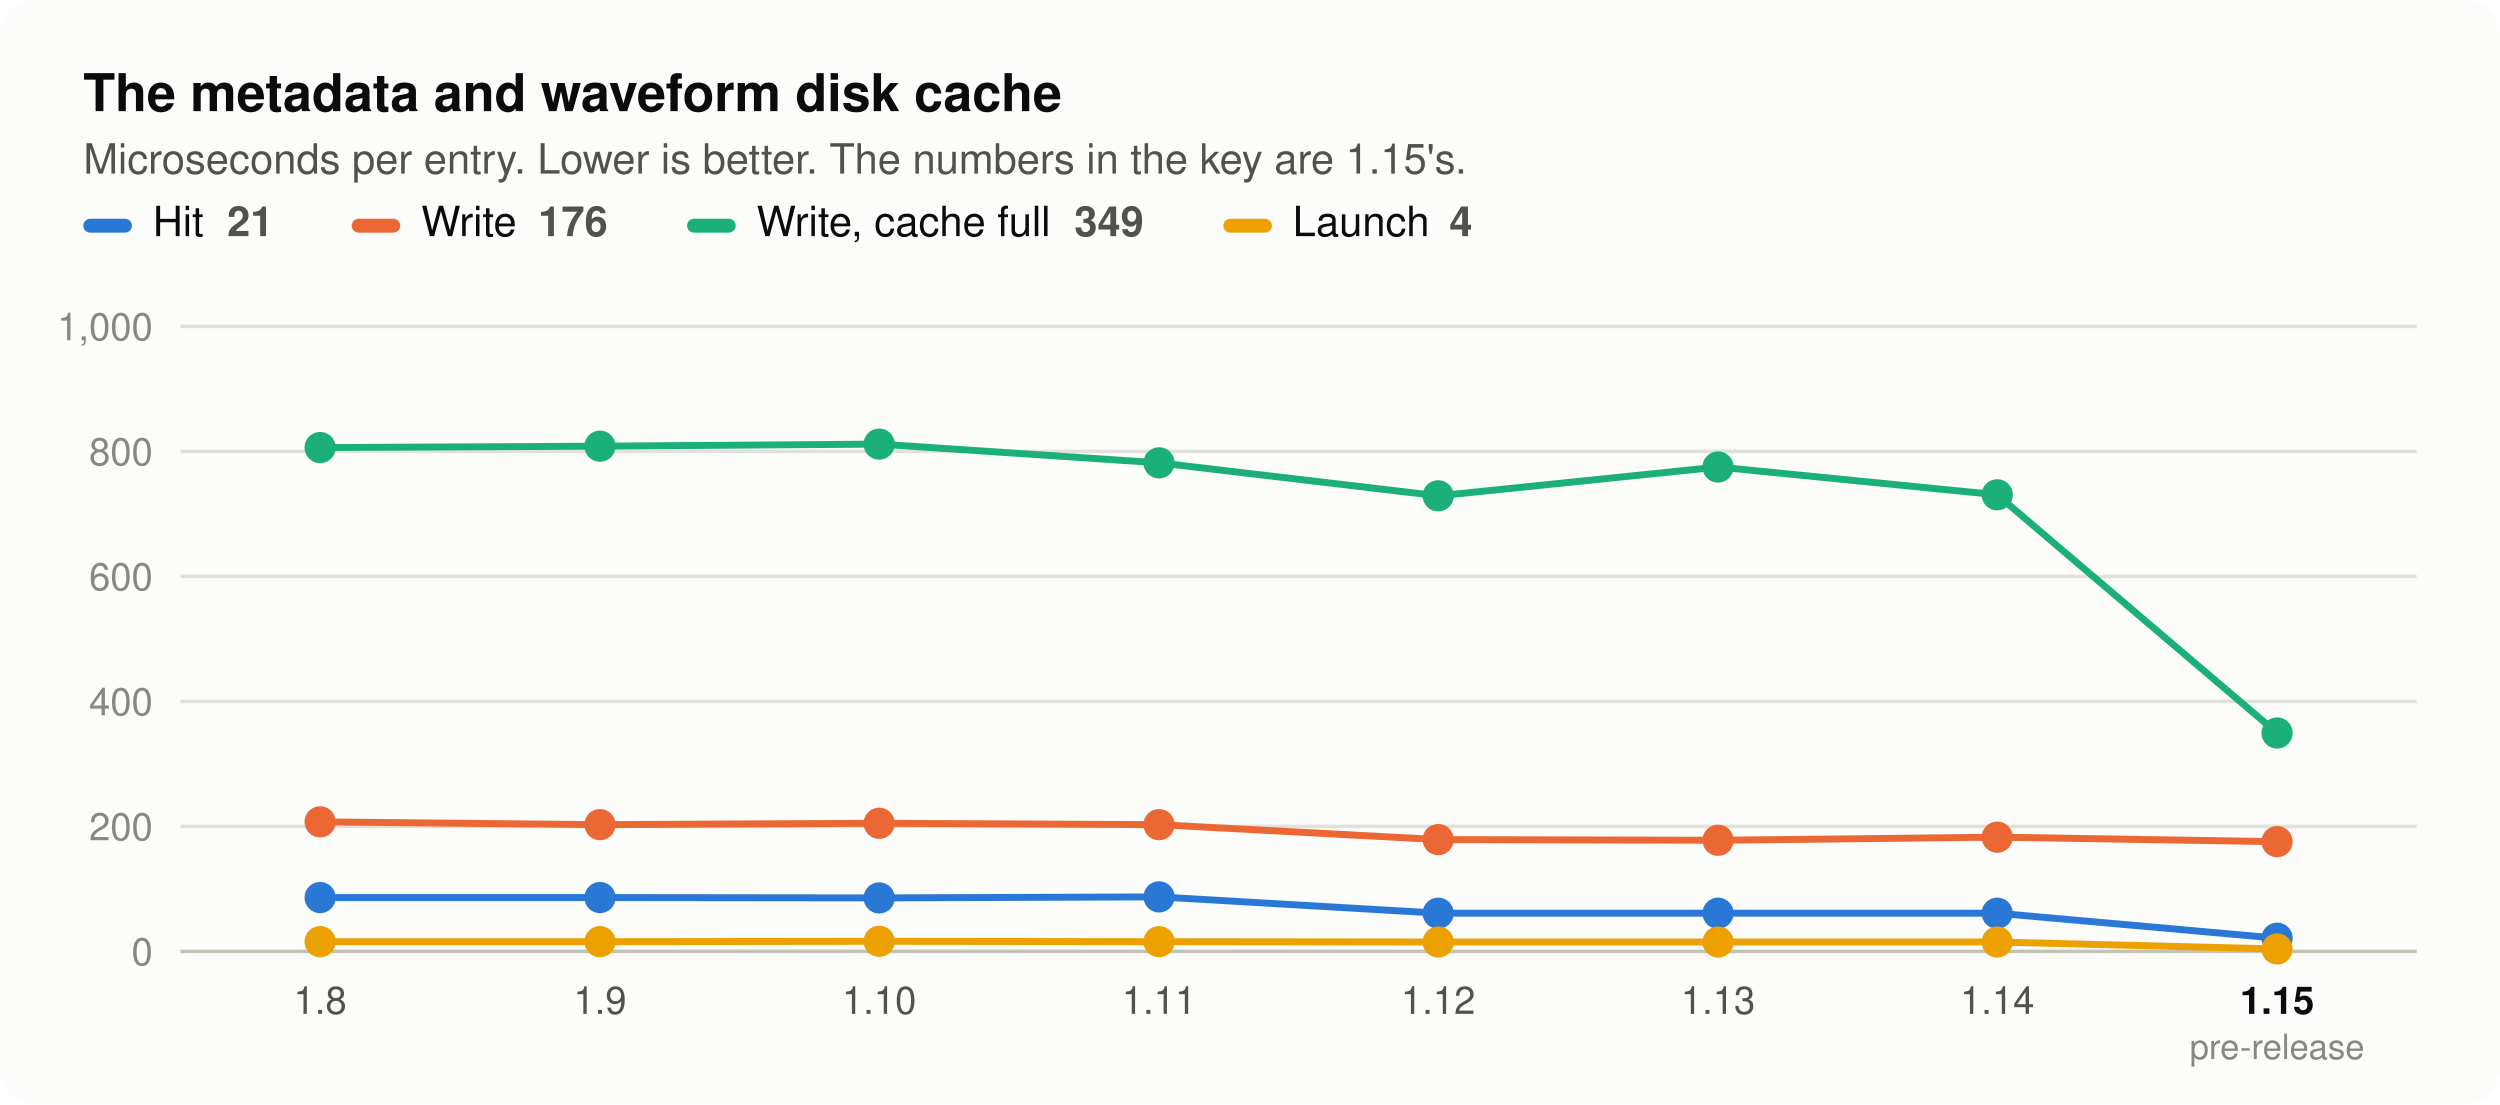
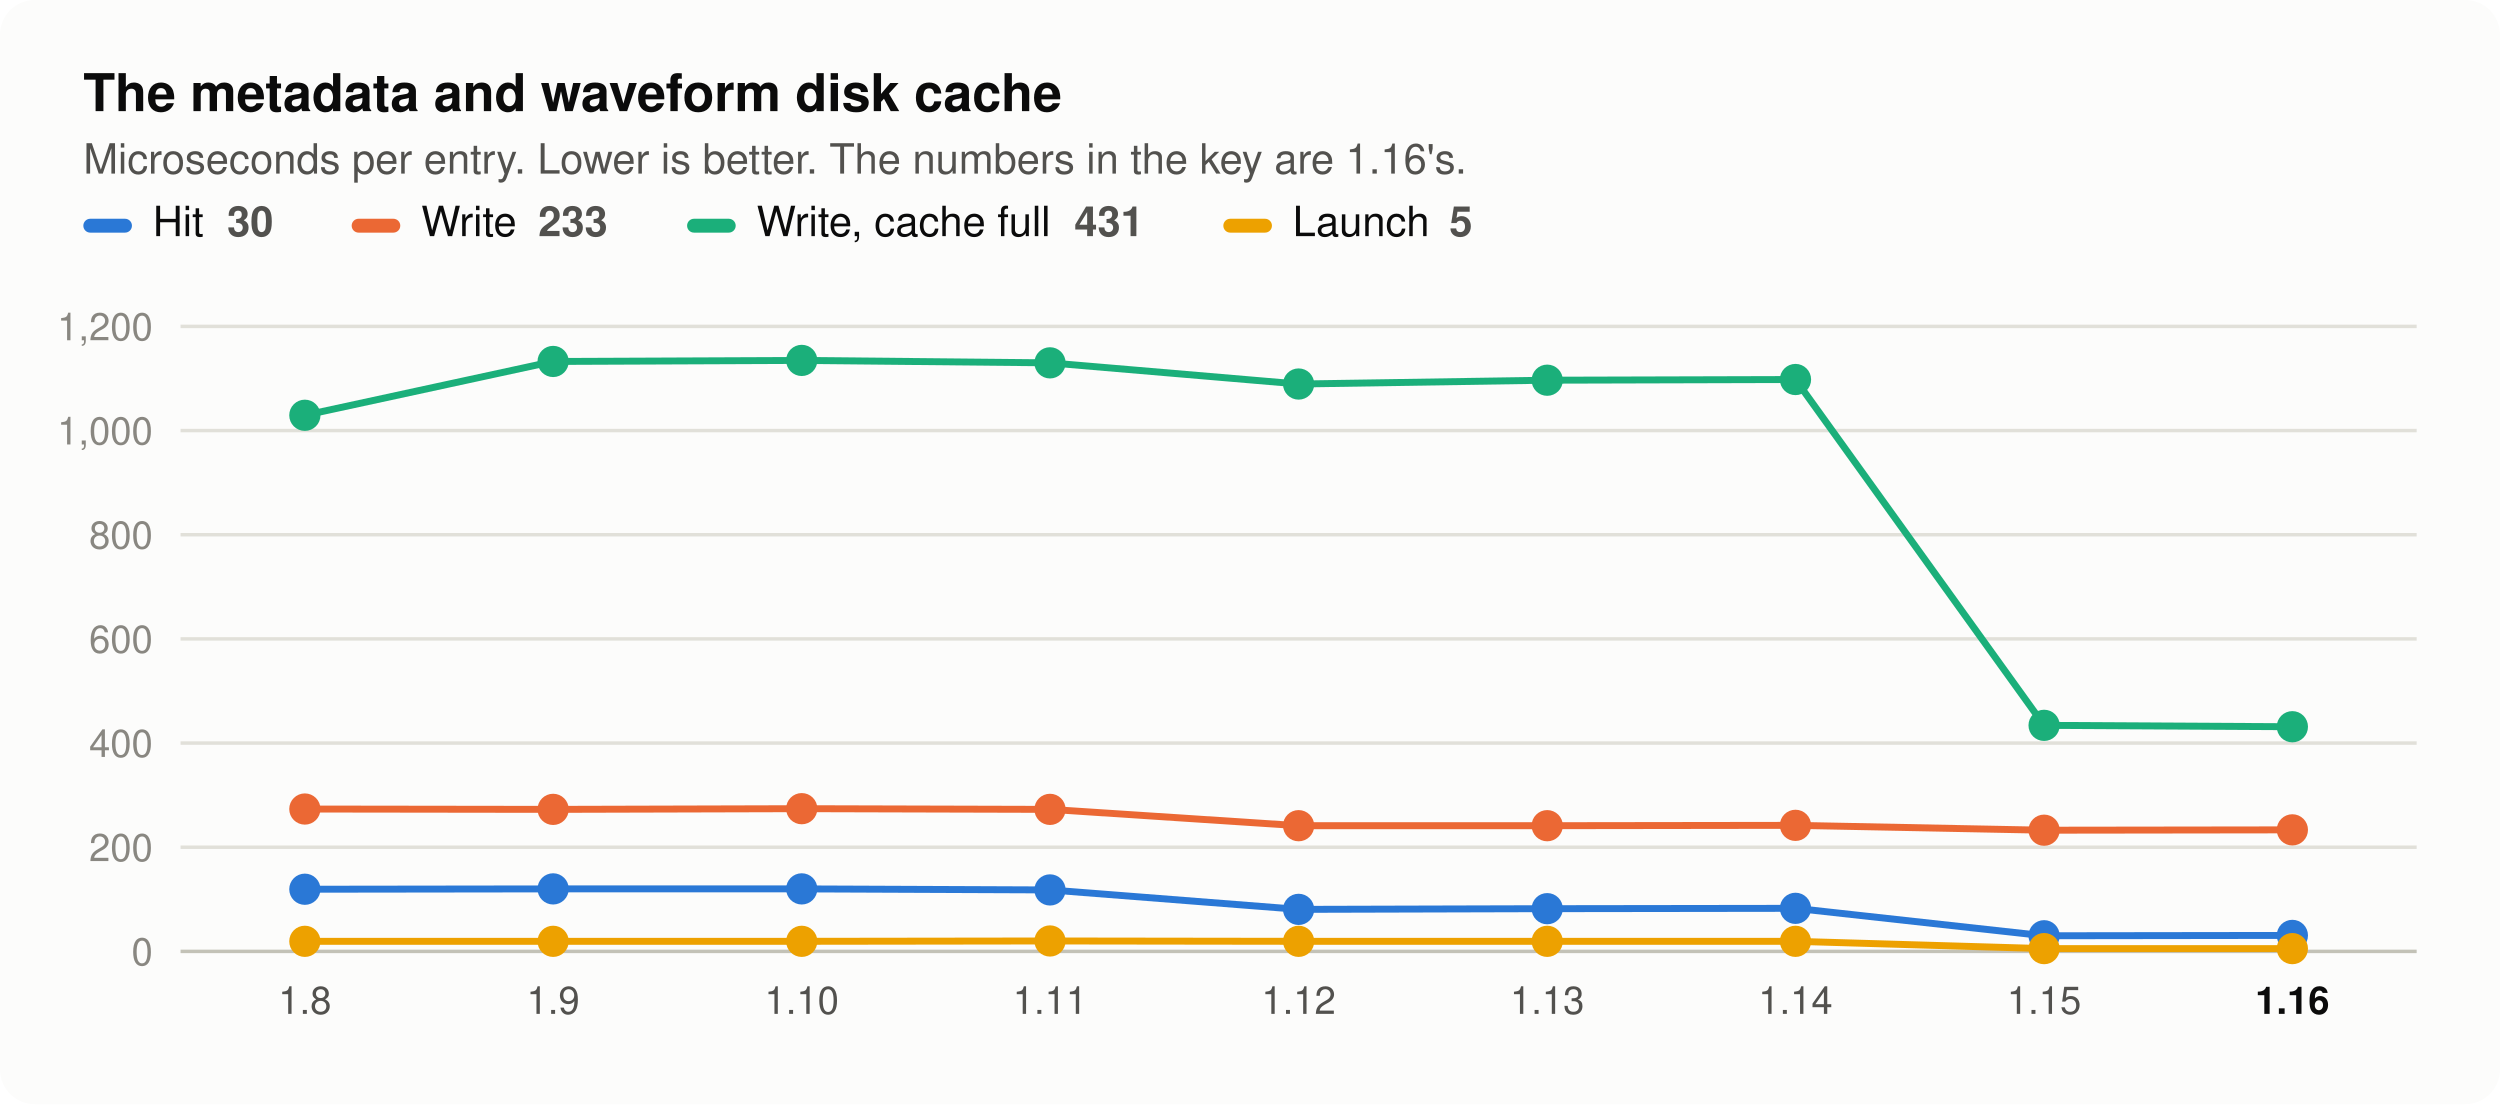
<svg xmlns="http://www.w3.org/2000/svg" viewBox="0 0 720 318" width="720" height="318" font-family="-apple-system,BlinkMacSystemFont,'Segoe UI',Helvetica,Arial,sans-serif" role="img" aria-label="The metadata and waveform disk cache">
  <style>.bg{fill:#fcfcfb}.t{fill:#0b0b0b}.m{fill:#52514e}.q{fill:#898781}.box{fill:#f0efec}.g{stroke:#e1e0d9}.a{stroke:#c3c2b7}.k{stroke:#b9b8b2}.ring{stroke:#fcfcfb}.s0{fill:#2a78d6;stroke:#2a78d6}.s1{fill:#eb6834;stroke:#eb6834}.s2{fill:#1baf7a;stroke:#1baf7a}.s3{fill:#eda100;stroke:#eda100}@media (prefers-color-scheme:dark){.bg{fill:#1a1a19}.t{fill:#f0efec}.m{fill:#c3c2b7}.q{fill:#898781}.box{fill:#262624}.g{stroke:#2c2c2a}.a{stroke:#383835}.k{stroke:#55554f}.ring{stroke:#1a1a19}.s0{fill:#3987e5;stroke:#3987e5}.s1{fill:#d95926;stroke:#d95926}.s2{fill:#199e70;stroke:#199e70}.s3{fill:#c98500;stroke:#c98500}}text{font-variant-numeric:tabular-nums}.ln{fill:none;stroke-linejoin:round;stroke-linecap:round}rect.s0,rect.s1,rect.s2,rect.s3,rect.s4,rect.s5,rect.s6,rect.s7,rect.sg{stroke:none}</style>
  <rect class="bg" width="720" height="318" rx="10" />
  <text class="t" x="24.0" y="32.0" font-size="15" text-anchor="start" font-weight="600">The metadata and waveform disk cache</text>
-   <text class="m" x="24.0" y="50.0" font-size="12" text-anchor="start">Microseconds per entry. Lower is better. The numbers in the key are 1.15's.</text>
+   <text class="m" x="24.0" y="50.0" font-size="12" text-anchor="start">Microseconds per entry. Lower is better. The numbers in the key are 1.16's.</text>
  <rect class="s0" x="24" y="63.0" width="14" height="4" rx="2" />
  <text class="t" x="44.0" y="68.0" font-size="12" text-anchor="start">Hit</text>
-   <text class="m" x="65.4" y="68.0" font-size="12" text-anchor="start" font-weight="600">21</text>
+   <text class="m" x="65.4" y="68.0" font-size="12" text-anchor="start" font-weight="600">30</text>
  <rect class="s1" x="101.28" y="63.0" width="14" height="4" rx="2" />
  <text class="t" x="121.3" y="68.0" font-size="12" text-anchor="start">Write</text>
-   <text class="m" x="155.0" y="68.0" font-size="12" text-anchor="start" font-weight="600">176</text>
+   <text class="m" x="155.0" y="68.0" font-size="12" text-anchor="start" font-weight="600">233</text>
  <rect class="s2" x="197.88" y="63.0" width="14" height="4" rx="2" />
  <text class="t" x="217.9" y="68.0" font-size="12" text-anchor="start">Write, cache full</text>
-   <text class="m" x="309.4" y="68.0" font-size="12" text-anchor="start" font-weight="600">349</text>
+   <text class="m" x="309.4" y="68.0" font-size="12" text-anchor="start" font-weight="600">431</text>
  <rect class="s3" x="352.32" y="63.0" width="14" height="4" rx="2" />
  <text class="t" x="372.3" y="68.0" font-size="12" text-anchor="start">Launch</text>
-   <text class="m" x="417.4" y="68.0" font-size="12" text-anchor="start" font-weight="600">4</text>
+   <text class="m" x="417.4" y="68.0" font-size="12" text-anchor="start" font-weight="600">5</text>
  <line class="a" x1="52.0" y1="274.0" x2="696.0" y2="274.0" stroke-width="1" />
  <text class="q" x="44.0" y="278.0" font-size="11" text-anchor="end">0</text>
-   <line class="g" x1="52.0" y1="238.0" x2="696.0" y2="238.0" stroke-width="1" />
-   <text class="q" x="44.0" y="242.0" font-size="11" text-anchor="end">200</text>
-   <line class="g" x1="52.0" y1="202.0" x2="696.0" y2="202.0" stroke-width="1" />
-   <text class="q" x="44.0" y="206.0" font-size="11" text-anchor="end">400</text>
-   <line class="g" x1="52.0" y1="166.0" x2="696.0" y2="166.0" stroke-width="1" />
-   <text class="q" x="44.0" y="170.0" font-size="11" text-anchor="end">600</text>
-   <line class="g" x1="52.0" y1="130.0" x2="696.0" y2="130.0" stroke-width="1" />
-   <text class="q" x="44.0" y="134.0" font-size="11" text-anchor="end">800</text>
+   <line class="g" x1="52.0" y1="244.0" x2="696.0" y2="244.0" stroke-width="1" />
+   <text class="q" x="44.0" y="248.0" font-size="11" text-anchor="end">200</text>
+   <line class="g" x1="52.0" y1="214.0" x2="696.0" y2="214.0" stroke-width="1" />
+   <text class="q" x="44.0" y="218.0" font-size="11" text-anchor="end">400</text>
+   <line class="g" x1="52.0" y1="184.0" x2="696.0" y2="184.0" stroke-width="1" />
+   <text class="q" x="44.0" y="188.0" font-size="11" text-anchor="end">600</text>
+   <line class="g" x1="52.0" y1="154.0" x2="696.0" y2="154.0" stroke-width="1" />
+   <text class="q" x="44.0" y="158.0" font-size="11" text-anchor="end">800</text>
+   <line class="g" x1="52.0" y1="124.0" x2="696.0" y2="124.0" stroke-width="1" />
+   <text class="q" x="44.0" y="128.0" font-size="11" text-anchor="end">1,000</text>
  <line class="g" x1="52.0" y1="94.0" x2="696.0" y2="94.0" stroke-width="1" />
-   <text class="q" x="44.0" y="98.0" font-size="11" text-anchor="end">1,000</text>
-   <text class="m" x="92.2" y="292.0" font-size="11" text-anchor="middle">1.8</text>
-   <text class="m" x="172.8" y="292.0" font-size="11" text-anchor="middle">1.9</text>
-   <text class="m" x="253.2" y="292.0" font-size="11" text-anchor="middle">1.10</text>
-   <text class="m" x="333.8" y="292.0" font-size="11" text-anchor="middle">1.11</text>
-   <text class="m" x="414.2" y="292.0" font-size="11" text-anchor="middle">1.12</text>
-   <text class="m" x="494.8" y="292.0" font-size="11" text-anchor="middle">1.13</text>
-   <text class="m" x="575.2" y="292.0" font-size="11" text-anchor="middle">1.14</text>
-   <text class="t" x="655.8" y="292.0" font-size="11" text-anchor="middle" font-weight="600">1.15</text>
-   <text class="q" x="655.8" y="305.0" font-size="10" text-anchor="middle">pre-release</text>
-   <path class="ln s0" stroke-width="2" d="M92.2,258.5 L172.8,258.5 L253.2,258.6 L333.8,258.3 L414.2,263.0 L494.8,263.0 L575.2,263.0 L655.8,270.2" />
-   <circle class="s0 ring" cx="92.2" cy="258.5" r="3.5" stroke-width="2" />
-   <circle class="s0 ring" cx="172.8" cy="258.5" r="3.5" stroke-width="2" />
-   <circle class="s0 ring" cx="253.2" cy="258.6" r="3.5" stroke-width="2" />
-   <circle class="s0 ring" cx="333.8" cy="258.3" r="3.5" stroke-width="2" />
-   <circle class="s0 ring" cx="414.2" cy="263.0" r="3.5" stroke-width="2" />
-   <circle class="s0 ring" cx="494.8" cy="263.0" r="3.5" stroke-width="2" />
-   <circle class="s0 ring" cx="575.2" cy="263.0" r="3.5" stroke-width="2" />
-   <circle class="s0 ring" cx="655.8" cy="270.2" r="3.5" stroke-width="2" />
-   <path class="ln s1" stroke-width="2" d="M92.2,236.7 L172.8,237.5 L253.2,237.1 L333.8,237.5 L414.2,241.8 L494.8,242.0 L575.2,241.1 L655.8,242.4" />
-   <circle class="s1 ring" cx="92.2" cy="236.7" r="3.5" stroke-width="2" />
-   <circle class="s1 ring" cx="172.8" cy="237.5" r="3.5" stroke-width="2" />
-   <circle class="s1 ring" cx="253.2" cy="237.1" r="3.5" stroke-width="2" />
-   <circle class="s1 ring" cx="333.8" cy="237.5" r="3.5" stroke-width="2" />
-   <circle class="s1 ring" cx="414.2" cy="241.8" r="3.5" stroke-width="2" />
-   <circle class="s1 ring" cx="494.8" cy="242.0" r="3.5" stroke-width="2" />
-   <circle class="s1 ring" cx="575.2" cy="241.1" r="3.5" stroke-width="2" />
-   <circle class="s1 ring" cx="655.8" cy="242.4" r="3.5" stroke-width="2" />
-   <path class="ln s2" stroke-width="2" d="M92.2,128.9 L172.8,128.5 L253.2,127.9 L333.8,133.3 L414.2,142.8 L494.8,134.5 L575.2,142.5 L655.8,211.1" />
-   <circle class="s2 ring" cx="92.2" cy="128.9" r="3.5" stroke-width="2" />
-   <circle class="s2 ring" cx="172.8" cy="128.5" r="3.5" stroke-width="2" />
-   <circle class="s2 ring" cx="253.2" cy="127.9" r="3.5" stroke-width="2" />
-   <circle class="s2 ring" cx="333.8" cy="133.3" r="3.5" stroke-width="2" />
-   <circle class="s2 ring" cx="414.2" cy="142.8" r="3.5" stroke-width="2" />
-   <circle class="s2 ring" cx="494.8" cy="134.5" r="3.5" stroke-width="2" />
-   <circle class="s2 ring" cx="575.2" cy="142.5" r="3.5" stroke-width="2" />
-   <circle class="s2 ring" cx="655.8" cy="211.1" r="3.5" stroke-width="2" />
-   <path class="ln s3" stroke-width="2" d="M92.2,271.2 L172.8,271.2 L253.2,271.1 L333.8,271.2 L414.2,271.3 L494.8,271.3 L575.2,271.3 L655.8,273.3" />
-   <circle class="s3 ring" cx="92.2" cy="271.2" r="3.5" stroke-width="2" />
-   <circle class="s3 ring" cx="172.8" cy="271.2" r="3.5" stroke-width="2" />
-   <circle class="s3 ring" cx="253.2" cy="271.1" r="3.5" stroke-width="2" />
-   <circle class="s3 ring" cx="333.8" cy="271.2" r="3.5" stroke-width="2" />
-   <circle class="s3 ring" cx="414.2" cy="271.3" r="3.5" stroke-width="2" />
-   <circle class="s3 ring" cx="494.8" cy="271.3" r="3.5" stroke-width="2" />
-   <circle class="s3 ring" cx="575.2" cy="271.3" r="3.5" stroke-width="2" />
-   <circle class="s3 ring" cx="655.8" cy="273.3" r="3.5" stroke-width="2" />
+   <text class="q" x="44.0" y="98.0" font-size="11" text-anchor="end">1,200</text>
+   <text class="m" x="87.8" y="292.0" font-size="11" text-anchor="middle">1.8</text>
+   <text class="m" x="159.3" y="292.0" font-size="11" text-anchor="middle">1.9</text>
+   <text class="m" x="230.9" y="292.0" font-size="11" text-anchor="middle">1.10</text>
+   <text class="m" x="302.4" y="292.0" font-size="11" text-anchor="middle">1.11</text>
+   <text class="m" x="374.0" y="292.0" font-size="11" text-anchor="middle">1.12</text>
+   <text class="m" x="445.6" y="292.0" font-size="11" text-anchor="middle">1.13</text>
+   <text class="m" x="517.1" y="292.0" font-size="11" text-anchor="middle">1.14</text>
+   <text class="m" x="588.7" y="292.0" font-size="11" text-anchor="middle">1.15</text>
+   <text class="t" x="660.2" y="292.0" font-size="11" text-anchor="middle" font-weight="600">1.16</text>
+   <path class="ln s0" stroke-width="2" d="M87.8,256.1 L159.3,256.0 L230.9,256.0 L302.4,256.3 L374.0,261.9 L445.6,261.7 L517.1,261.6 L588.7,269.5 L660.2,269.4" />
+   <circle class="s0 ring" cx="87.8" cy="256.1" r="3.5" stroke-width="2" />
+   <circle class="s0 ring" cx="159.3" cy="256.0" r="3.5" stroke-width="2" />
+   <circle class="s0 ring" cx="230.9" cy="256.0" r="3.5" stroke-width="2" />
+   <circle class="s0 ring" cx="302.4" cy="256.3" r="3.5" stroke-width="2" />
+   <circle class="s0 ring" cx="374.0" cy="261.9" r="3.5" stroke-width="2" />
+   <circle class="s0 ring" cx="445.6" cy="261.7" r="3.5" stroke-width="2" />
+   <circle class="s0 ring" cx="517.1" cy="261.6" r="3.5" stroke-width="2" />
+   <circle class="s0 ring" cx="588.7" cy="269.5" r="3.5" stroke-width="2" />
+   <circle class="s0 ring" cx="660.2" cy="269.4" r="3.5" stroke-width="2" />
+   <path class="ln s1" stroke-width="2" d="M87.8,233.0 L159.3,233.1 L230.9,232.9 L302.4,233.1 L374.0,237.8 L445.6,237.8 L517.1,237.7 L588.7,239.1 L660.2,239.0" />
+   <circle class="s1 ring" cx="87.8" cy="233.0" r="3.5" stroke-width="2" />
+   <circle class="s1 ring" cx="159.3" cy="233.1" r="3.5" stroke-width="2" />
+   <circle class="s1 ring" cx="230.9" cy="232.9" r="3.5" stroke-width="2" />
+   <circle class="s1 ring" cx="302.4" cy="233.1" r="3.5" stroke-width="2" />
+   <circle class="s1 ring" cx="374.0" cy="237.8" r="3.5" stroke-width="2" />
+   <circle class="s1 ring" cx="445.6" cy="237.8" r="3.5" stroke-width="2" />
+   <circle class="s1 ring" cx="517.1" cy="237.7" r="3.5" stroke-width="2" />
+   <circle class="s1 ring" cx="588.7" cy="239.1" r="3.5" stroke-width="2" />
+   <circle class="s1 ring" cx="660.2" cy="239.0" r="3.5" stroke-width="2" />
+   <path class="ln s2" stroke-width="2" d="M87.8,119.6 L159.3,104.1 L230.9,103.8 L302.4,104.5 L374.0,110.6 L445.6,109.5 L517.1,109.3 L588.7,208.9 L660.2,209.3" />
+   <circle class="s2 ring" cx="87.8" cy="119.6" r="3.5" stroke-width="2" />
+   <circle class="s2 ring" cx="159.3" cy="104.1" r="3.5" stroke-width="2" />
+   <circle class="s2 ring" cx="230.9" cy="103.8" r="3.5" stroke-width="2" />
+   <circle class="s2 ring" cx="302.4" cy="104.5" r="3.5" stroke-width="2" />
+   <circle class="s2 ring" cx="374.0" cy="110.6" r="3.5" stroke-width="2" />
+   <circle class="s2 ring" cx="445.6" cy="109.5" r="3.5" stroke-width="2" />
+   <circle class="s2 ring" cx="517.1" cy="109.3" r="3.5" stroke-width="2" />
+   <circle class="s2 ring" cx="588.7" cy="208.9" r="3.5" stroke-width="2" />
+   <circle class="s2 ring" cx="660.2" cy="209.3" r="3.5" stroke-width="2" />
+   <path class="ln s3" stroke-width="2" d="M87.8,271.1 L159.3,271.1 L230.9,271.1 L302.4,271.0 L374.0,271.1 L445.6,271.1 L517.1,271.1 L588.7,273.2 L660.2,273.2" />
+   <circle class="s3 ring" cx="87.8" cy="271.1" r="3.5" stroke-width="2" />
+   <circle class="s3 ring" cx="159.3" cy="271.1" r="3.5" stroke-width="2" />
+   <circle class="s3 ring" cx="230.9" cy="271.1" r="3.5" stroke-width="2" />
+   <circle class="s3 ring" cx="302.4" cy="271.0" r="3.5" stroke-width="2" />
+   <circle class="s3 ring" cx="374.0" cy="271.1" r="3.5" stroke-width="2" />
+   <circle class="s3 ring" cx="445.6" cy="271.1" r="3.5" stroke-width="2" />
+   <circle class="s3 ring" cx="517.1" cy="271.1" r="3.5" stroke-width="2" />
+   <circle class="s3 ring" cx="588.7" cy="273.2" r="3.5" stroke-width="2" />
+   <circle class="s3 ring" cx="660.2" cy="273.2" r="3.5" stroke-width="2" />
</svg>
